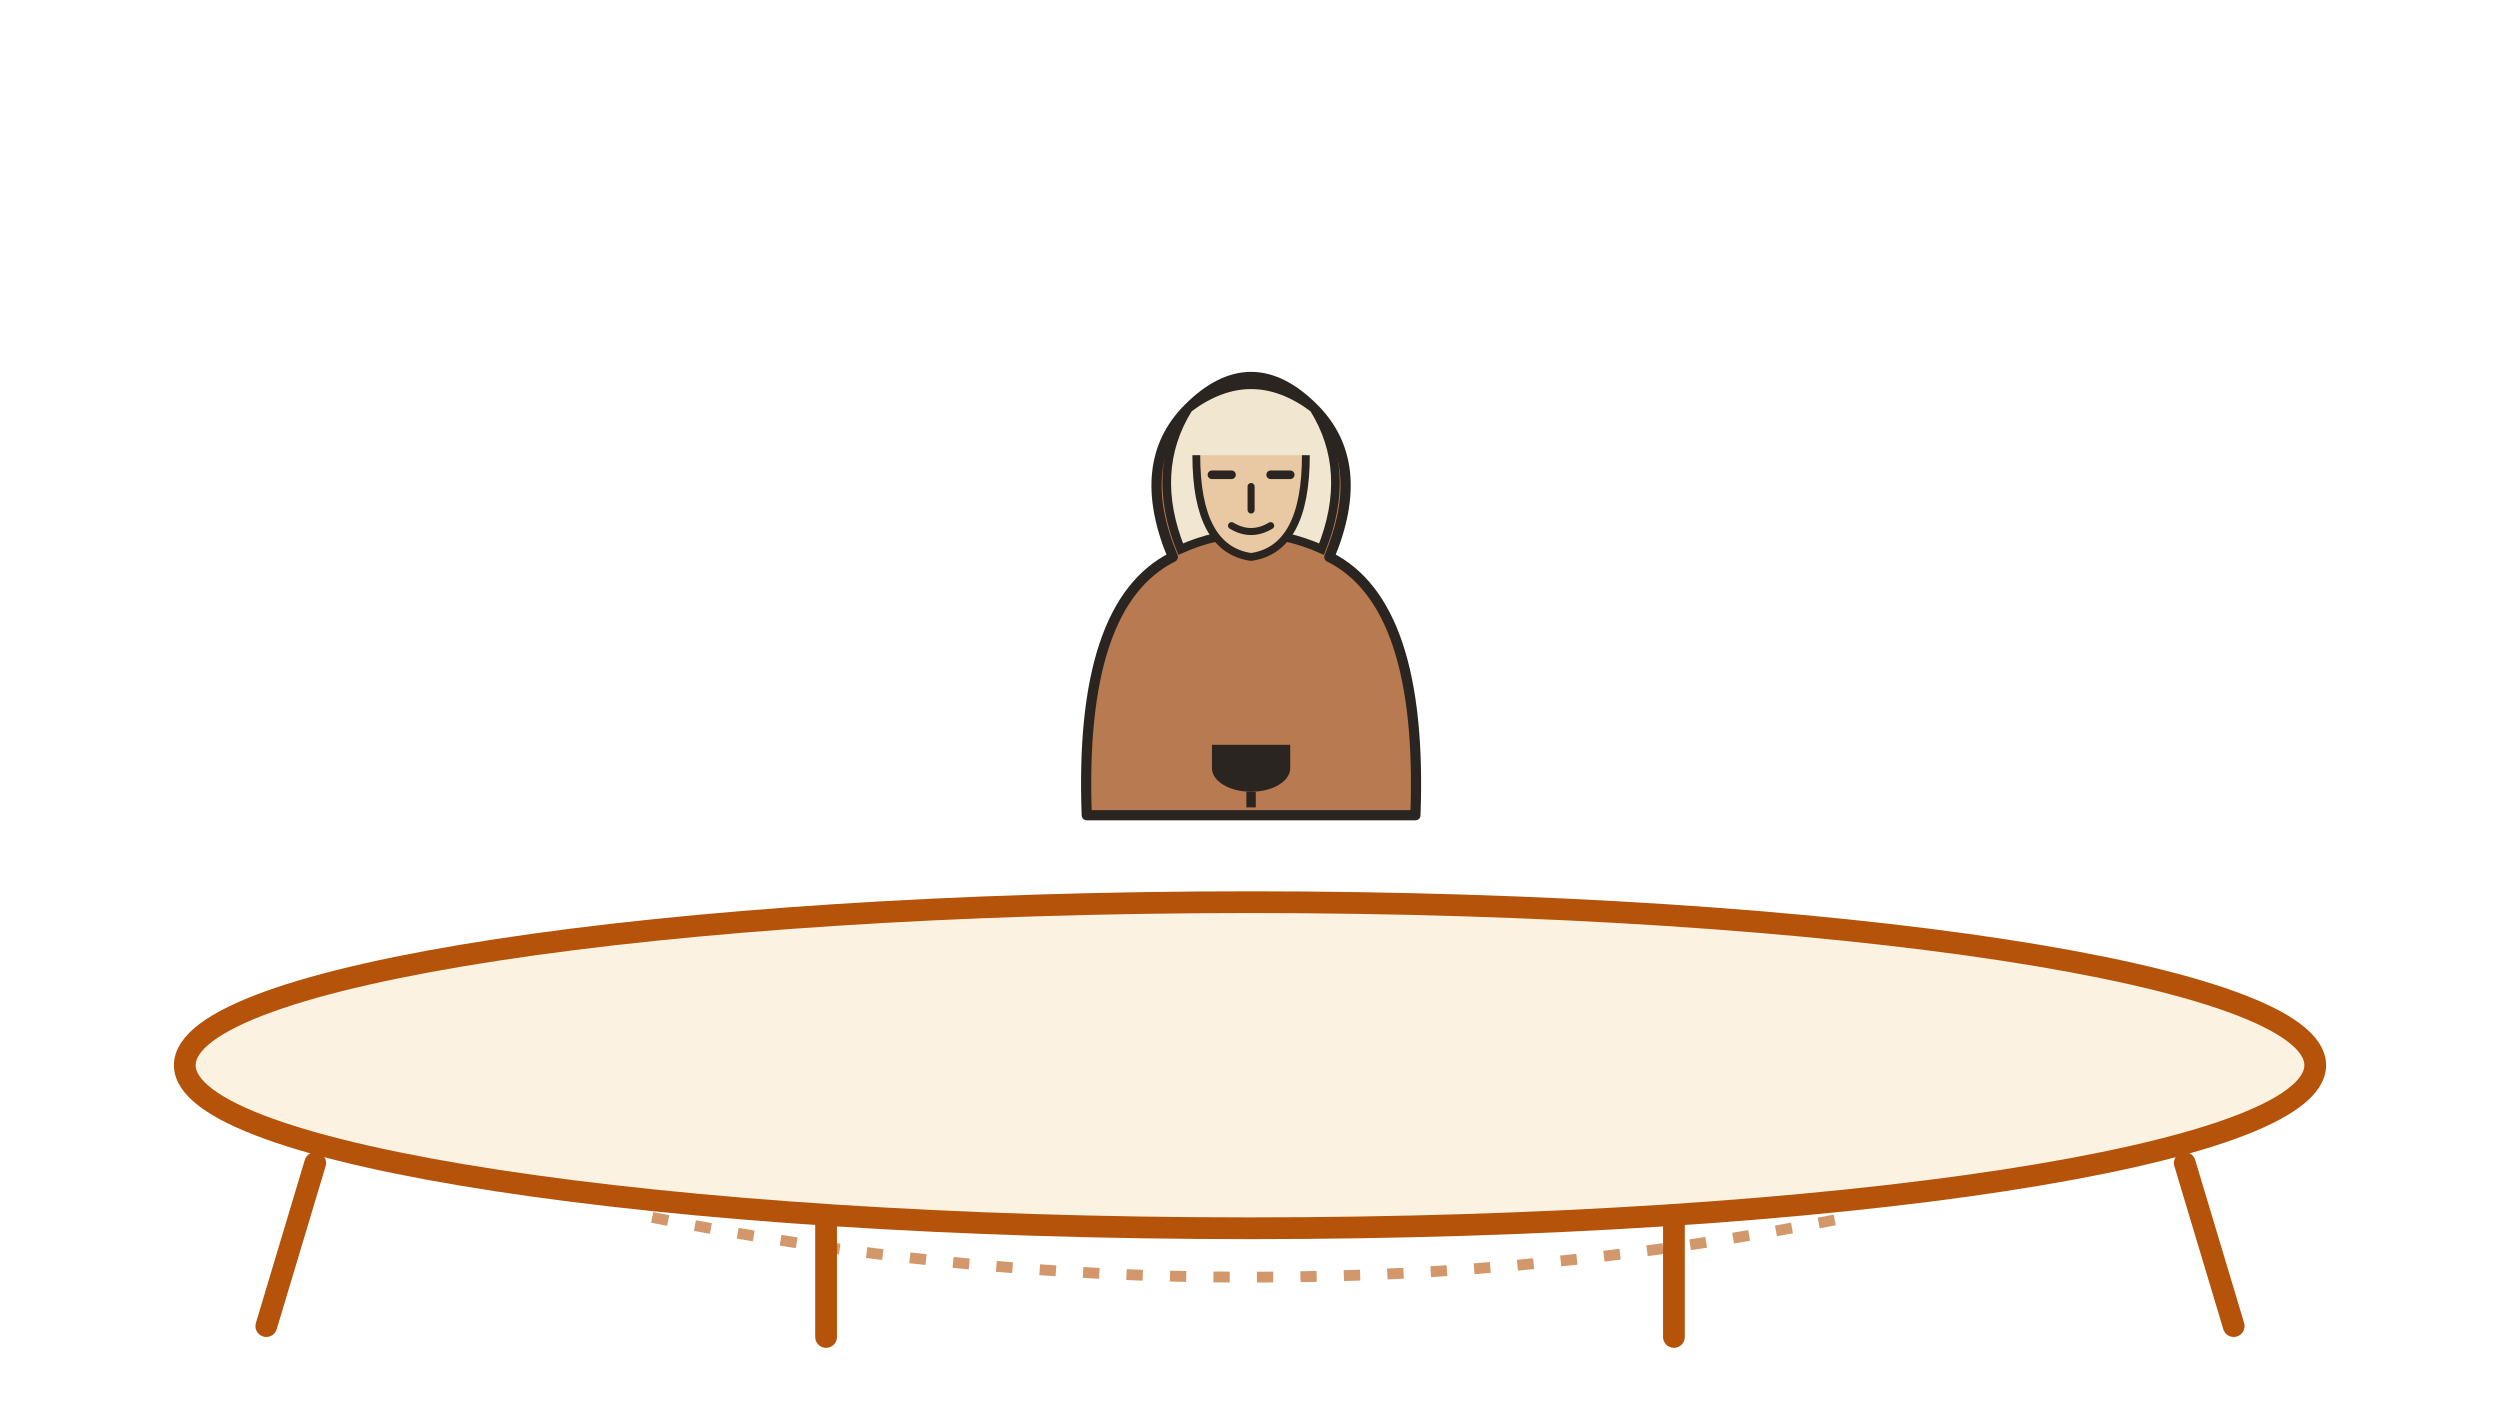
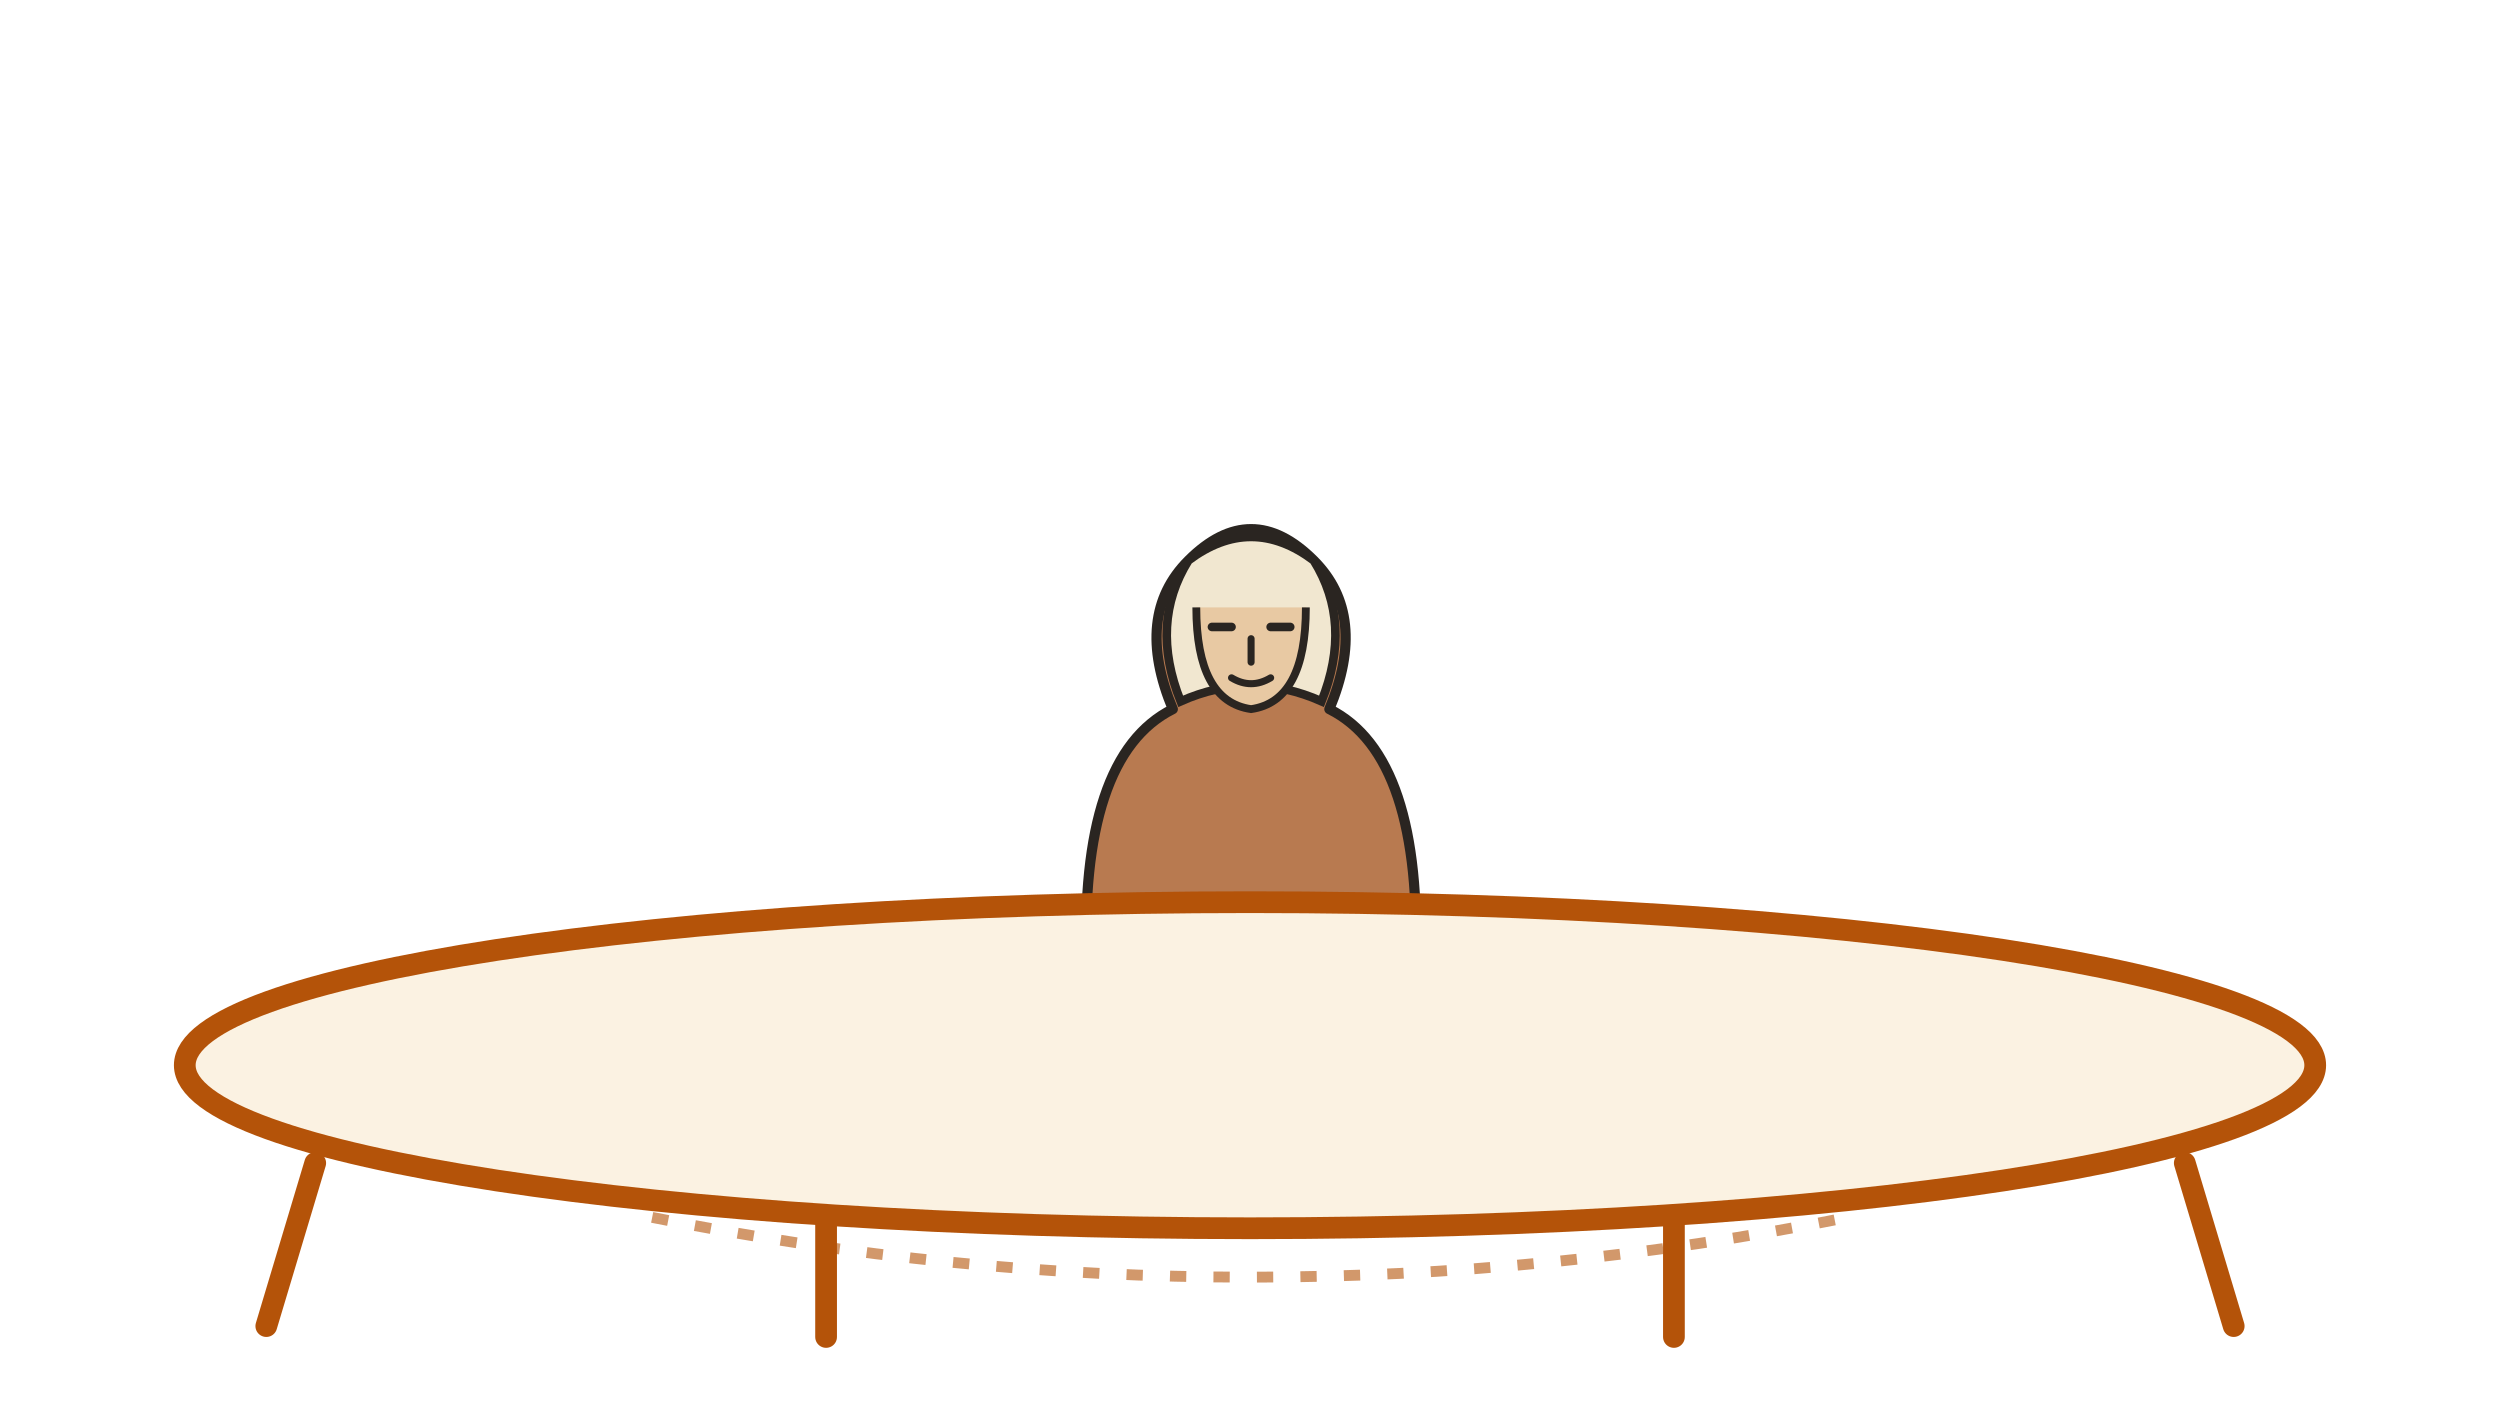
<svg xmlns="http://www.w3.org/2000/svg" viewBox="0 0 460 260">
-   <g transform="translate(187,42) scale(0.72)">
+   <g transform="translate(187,70) scale(0.72)">
    <path d="M18 150 Q16 96 40 84 Q30 60 44 46 Q60 30 76 46 Q90 60 80 84 Q104 96 102 150 Z" fill="#B87A50" stroke="#2A2521" stroke-width="2.6" stroke-linejoin="round" />
    <path d="M44 46 Q60 34 76 46 Q86 62 78 82 Q60 74 42 82 Q34 62 44 46 Z" fill="#F1E7D0" stroke="#2A2521" stroke-width="2.2" />
    <path d="M46 58 Q46 82 60 84 Q74 82 74 58" fill="#E8C9A3" stroke="#2A2521" stroke-width="2" />
    <path d="M50 63 h5 M65 63 h5" stroke="#2A2521" stroke-width="2.2" stroke-linecap="round" />
    <path d="M60 66 v6" stroke="#2A2521" stroke-width="1.8" stroke-linecap="round" />
    <path d="M55 76 q5 3 10 0" stroke="#2A2521" stroke-width="1.8" fill="none" stroke-linecap="round" />
    <path d="M50 132 h20 v6 a10 6 0 0 1 -20 0 z" fill="#2A2521" />
    <path d="M60 144 v4" stroke="#2A2521" stroke-width="2.4" />
  </g>
  <ellipse cx="230" cy="196" rx="196" ry="30" fill="#FBF2E2" stroke="#B45309" stroke-width="4" />
  <path d="M58 214 l-9 30 M402 214 l9 30 M152 224 v22 M308 224 v22" stroke="#B45309" stroke-width="4" fill="none" stroke-linecap="round" />
  <path d="M120 224 q110 22 220 0" fill="none" stroke="#B45309" stroke-width="2" stroke-dasharray="3 5" opacity="0.6" />
</svg>
